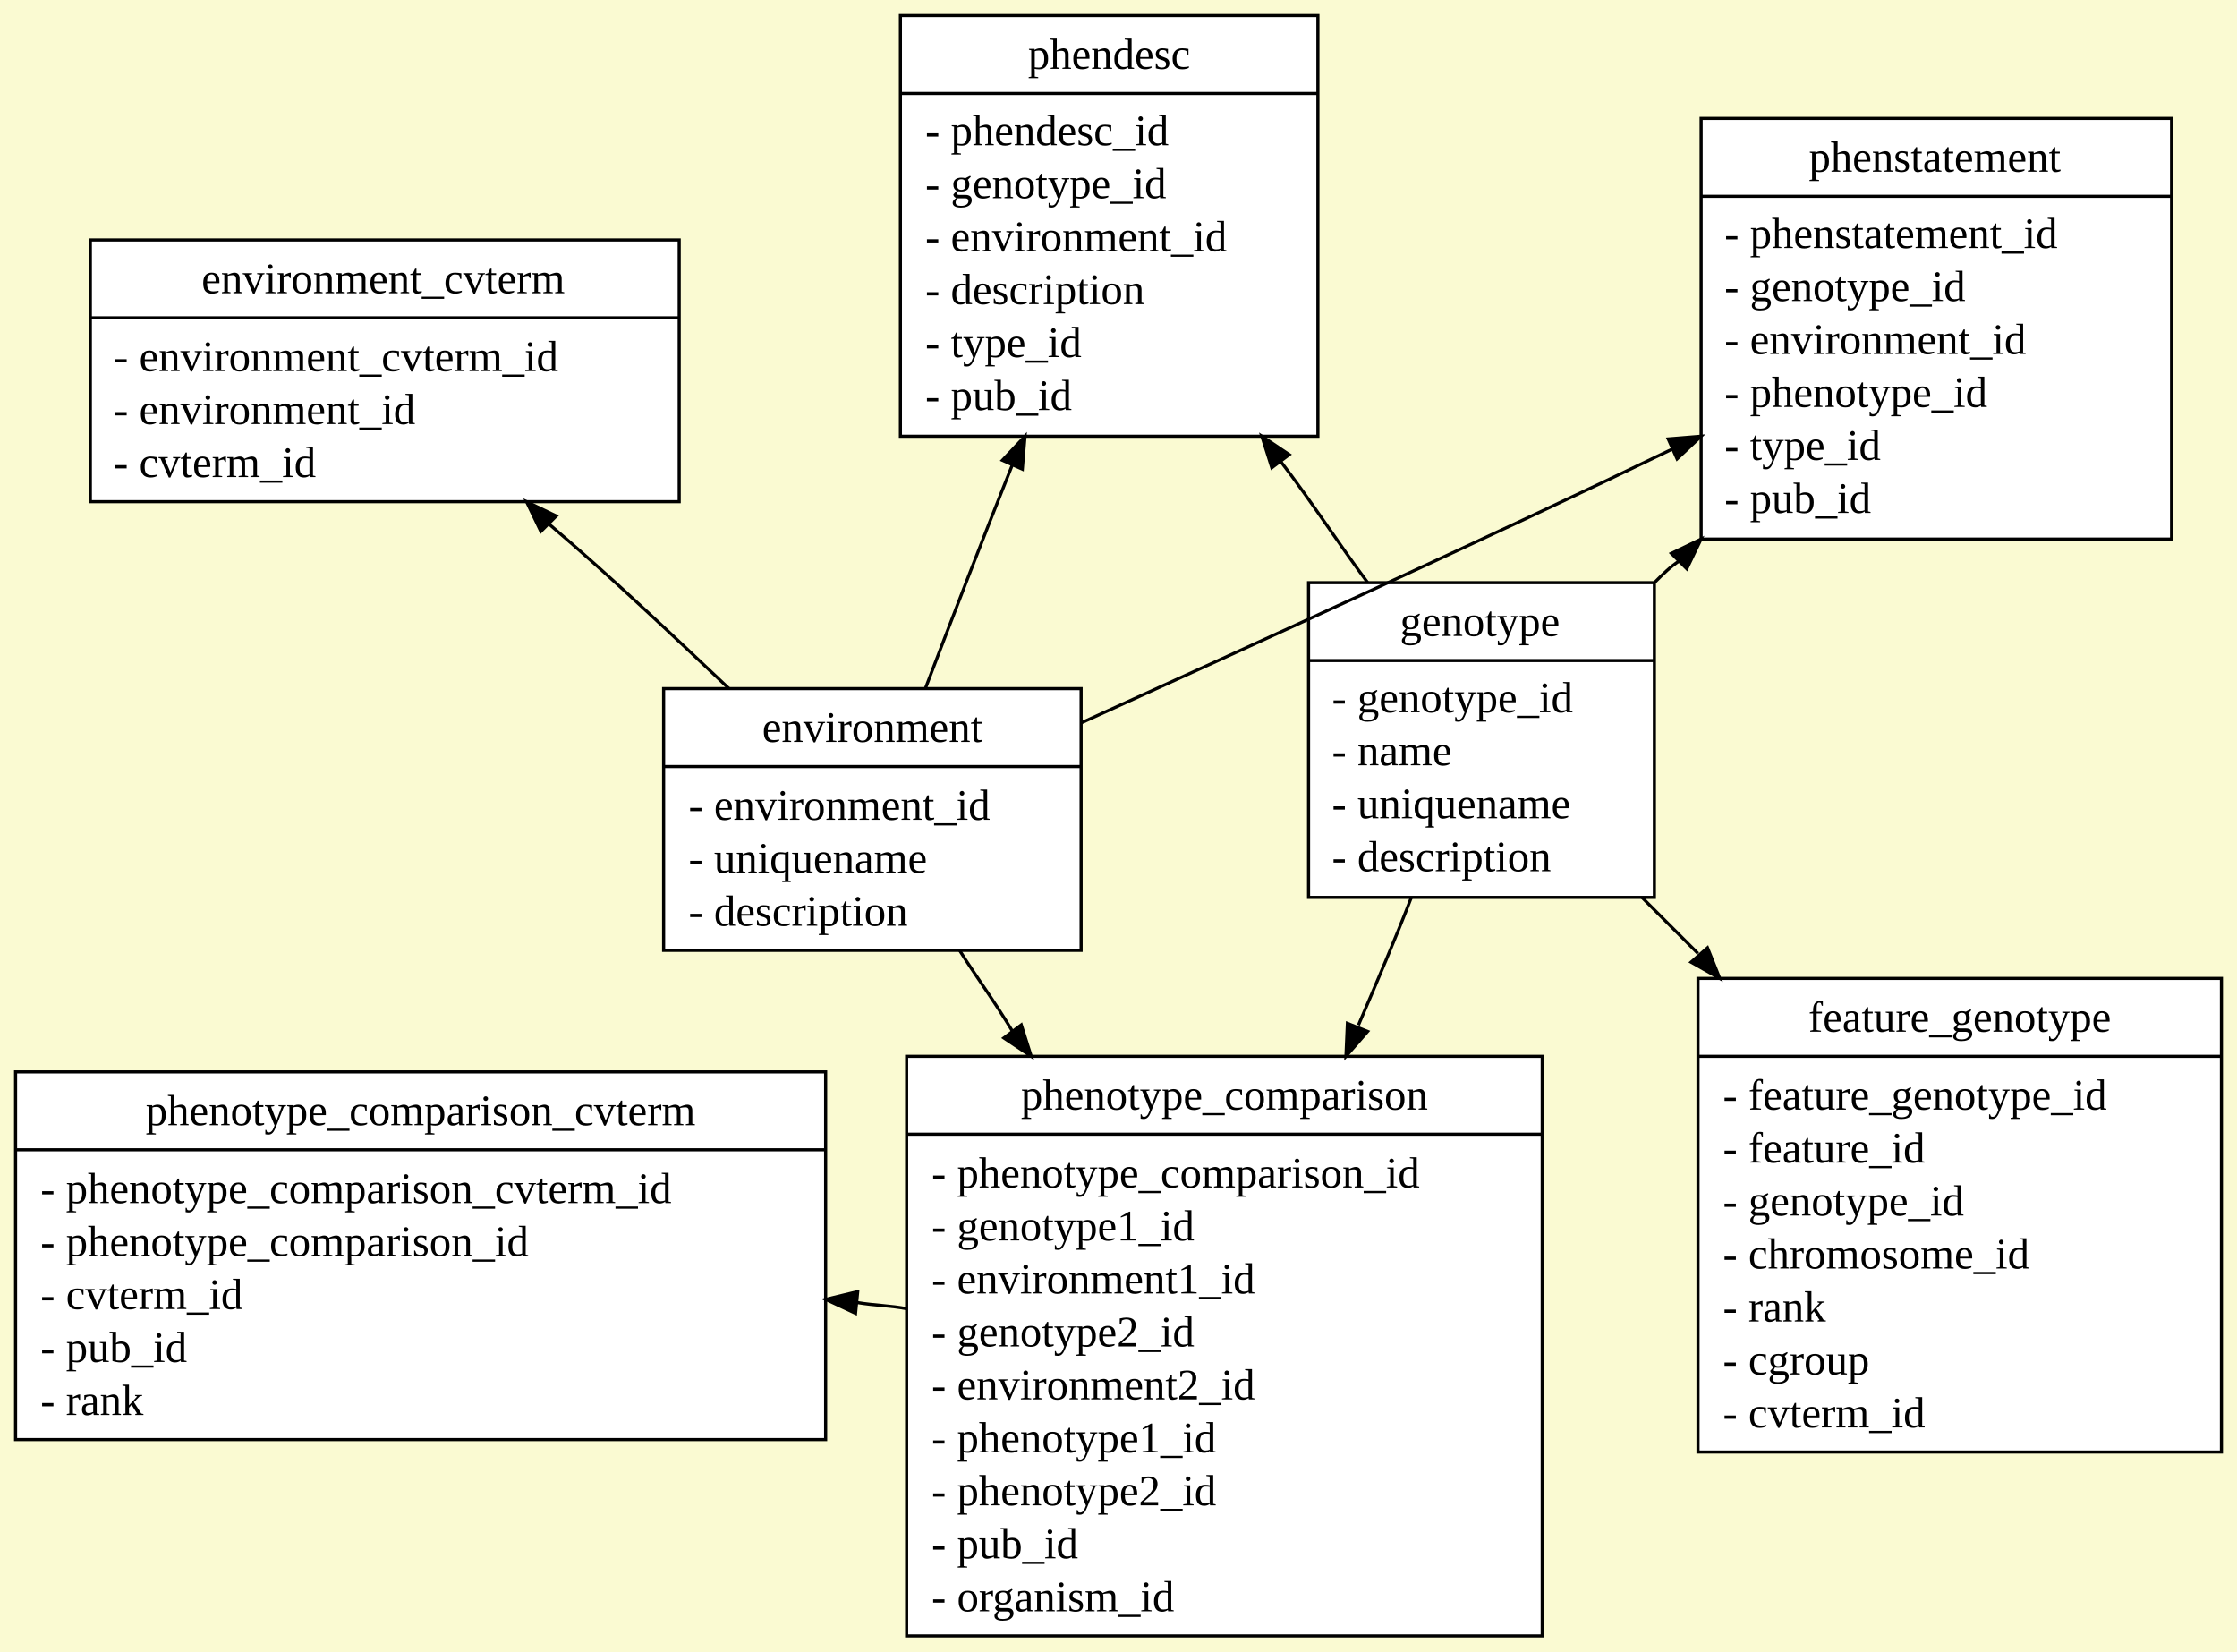
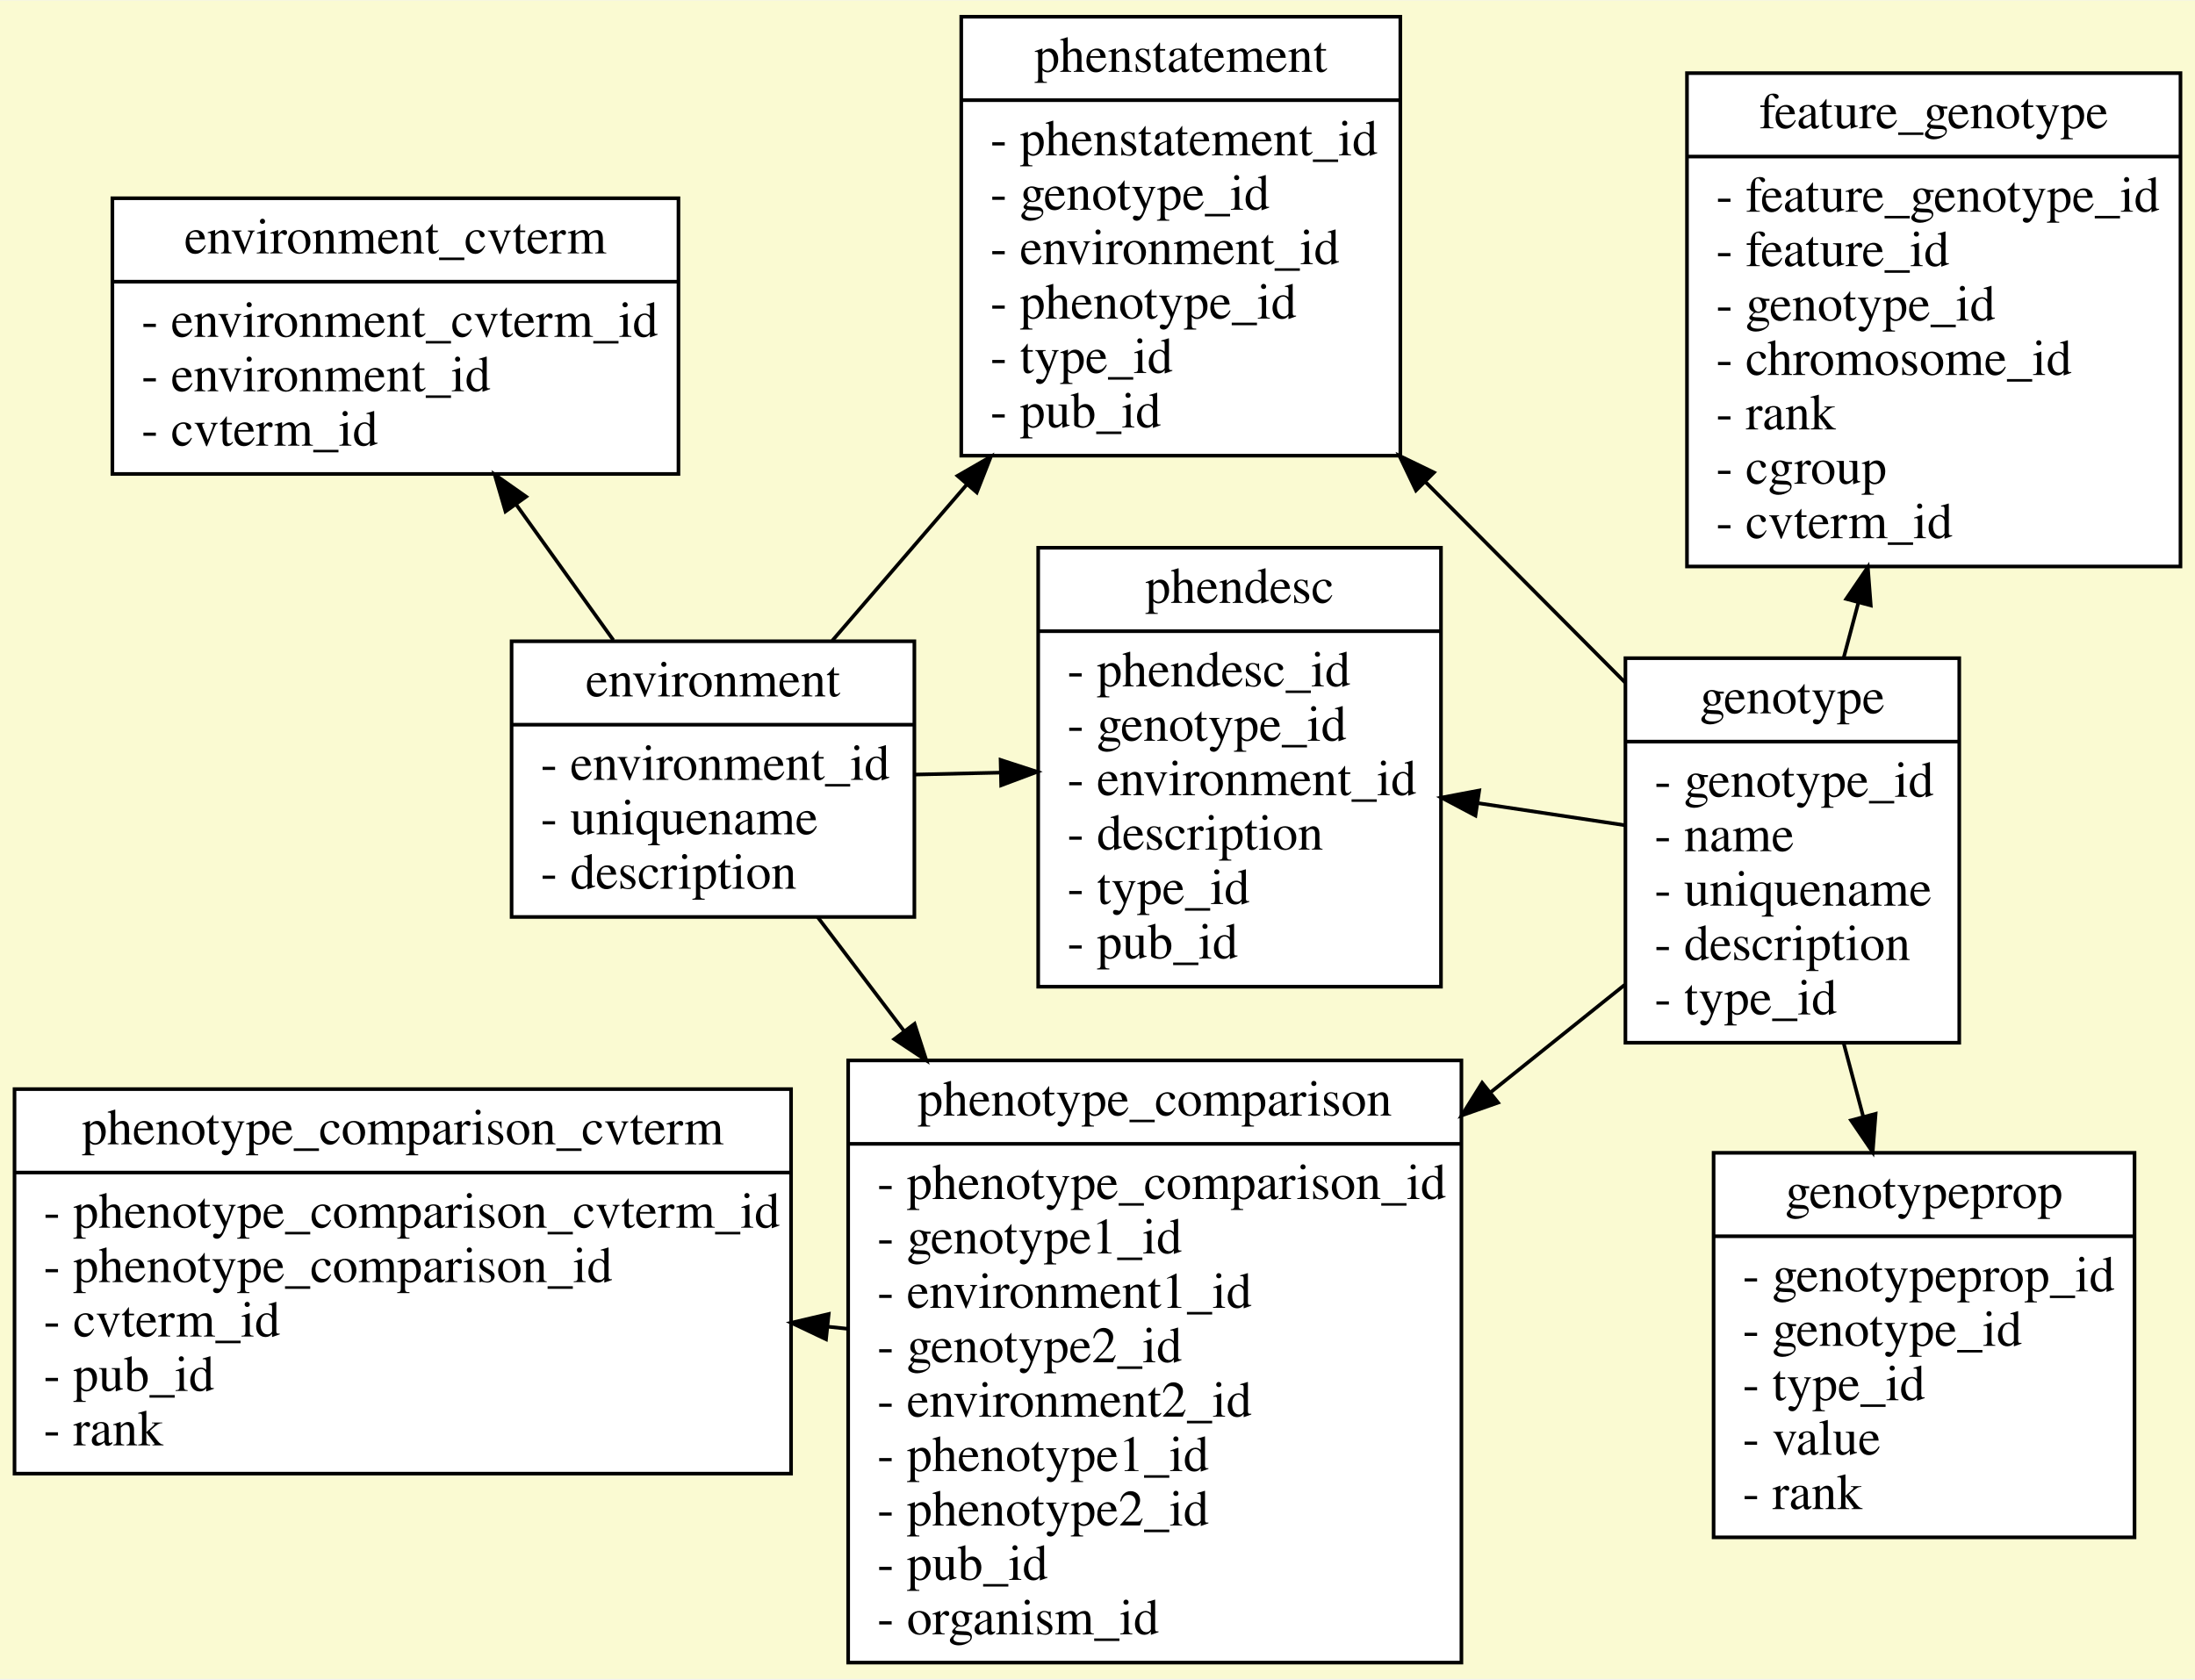
- <svg xmlns="http://www.w3.org/2000/svg" width="718pt" height="530pt" viewBox="0.00 0.00 718.00 530.00">
-   <g id="graph0" class="graph" transform="scale(1 1) rotate(0) translate(4 526)">
-     <polygon style="fill:lightgoldenrodyellow;stroke:lightgoldenrodyellow;" points="-4,4 -4,-526 714,-526 714,4 -4,4" />
+ <svg xmlns="http://www.w3.org/2000/svg" width="605pt" height="463pt" viewBox="0.00 0.00 604.90 462.70">
+   <g id="graph0" class="graph" transform="scale(1 1) rotate(0) translate(4 458.704)">
+     <polygon fill="lightgoldenrodyellow" stroke="none" points="-4,4 -4,-458.704 600.899,-458.704 600.899,4 -4,4" />
    <g id="node1" class="node">
-       <polygon style="fill:white;stroke:black;" points="416,-238 416,-339 527,-339 527,-238 416,-238" />
-       <text text-anchor="middle" x="471" y="-321.9" style="font-family:Times New Roman;font-size:14.00;">genotype</text>
-       <polyline style="fill:none;stroke:black;" points="416,-314 527,-314 " />
-       <text text-anchor="start" x="423.5" y="-297.4" style="font-family:Times New Roman;font-size:14.00;">- genotype_id</text>
-       <text text-anchor="start" x="423.5" y="-280.4" style="font-family:Times New Roman;font-size:14.00;">- name</text>
-       <text text-anchor="start" x="423.5" y="-263.4" style="font-family:Times New Roman;font-size:14.00;">- uniquename</text>
-       <text text-anchor="start" x="423.5" y="-246.4" style="font-family:Times New Roman;font-size:14.00;">- description</text>
+       <polygon fill="white" stroke="black" points="443.935,-171.38 443.935,-277.38 535.935,-277.38 535.935,-171.38 443.935,-171.38" />
+       <text text-anchor="middle" x="489.935" y="-262.18" font-family="Times,serif" font-size="14.00">genotype</text>
+       <polyline fill="none" stroke="black" points="443.935,-254.38 535.935,-254.38 " />
+       <text text-anchor="start" x="451.935" y="-239.18" font-family="Times,serif" font-size="14.00">- genotype_id</text>
+       <text text-anchor="start" x="451.935" y="-224.18" font-family="Times,serif" font-size="14.00">- name</text>
+       <text text-anchor="start" x="451.935" y="-209.18" font-family="Times,serif" font-size="14.00">- uniquename</text>
+       <text text-anchor="start" x="451.935" y="-194.18" font-family="Times,serif" font-size="14.00">- description</text>
+       <text text-anchor="start" x="451.935" y="-179.18" font-family="Times,serif" font-size="14.00">- type_id</text>
    </g>
    <g id="node2" class="node">
-       <polygon style="fill:white;stroke:black;" points="541,-60 541,-212 709,-212 709,-60 541,-60" />
-       <text text-anchor="middle" x="625" y="-194.9" style="font-family:Times New Roman;font-size:14.00;">feature_genotype</text>
-       <polyline style="fill:none;stroke:black;" points="541,-187 709,-187 " />
-       <text text-anchor="start" x="549" y="-169.9" style="font-family:Times New Roman;font-size:14.00;">- feature_genotype_id</text>
-       <text text-anchor="start" x="549" y="-152.9" style="font-family:Times New Roman;font-size:14.00;">- feature_id</text>
-       <text text-anchor="start" x="549" y="-135.9" style="font-family:Times New Roman;font-size:14.00;">- genotype_id</text>
-       <text text-anchor="start" x="549" y="-118.9" style="font-family:Times New Roman;font-size:14.00;">- chromosome_id</text>
-       <text text-anchor="start" x="549" y="-101.9" style="font-family:Times New Roman;font-size:14.00;">- rank</text>
-       <text text-anchor="start" x="549" y="-84.9" style="font-family:Times New Roman;font-size:14.00;">- cgroup</text>
-       <text text-anchor="start" x="549" y="-67.9" style="font-family:Times New Roman;font-size:14.00;">- cvterm_id</text>
+       <polygon fill="white" stroke="black" points="460.899,-302.658 460.899,-438.658 596.899,-438.658 596.899,-302.658 460.899,-302.658" />
+       <text text-anchor="middle" x="528.899" y="-423.458" font-family="Times,serif" font-size="14.00">feature_genotype</text>
+       <polyline fill="none" stroke="black" points="460.899,-415.658 596.899,-415.658 " />
+       <text text-anchor="start" x="468.899" y="-400.458" font-family="Times,serif" font-size="14.00">- feature_genotype_id</text>
+       <text text-anchor="start" x="468.899" y="-385.458" font-family="Times,serif" font-size="14.00">- feature_id</text>
+       <text text-anchor="start" x="468.899" y="-370.458" font-family="Times,serif" font-size="14.00">- genotype_id</text>
+       <text text-anchor="start" x="468.899" y="-355.458" font-family="Times,serif" font-size="14.00">- chromosome_id</text>
+       <text text-anchor="start" x="468.899" y="-340.458" font-family="Times,serif" font-size="14.00">- rank</text>
+       <text text-anchor="start" x="468.899" y="-325.458" font-family="Times,serif" font-size="14.00">- cgroup</text>
+       <text text-anchor="start" x="468.899" y="-310.458" font-family="Times,serif" font-size="14.00">- cvterm_id</text>
+     </g>
+     <g id="edge5" class="edge">
+       <path fill="none" stroke="black" d="M504.112,-277.603C505.425,-282.532 506.772,-287.59 508.128,-292.68" />
+       <polygon fill="black" stroke="black" points="504.783,-293.719 510.739,-302.482 511.547,-291.918 504.783,-293.719" />
+     </g>
+     <g id="node5" class="node">
+       <polygon fill="white" stroke="black" points="260.904,-333.204 260.904,-454.204 381.904,-454.204 381.904,-333.204 260.904,-333.204" />
+       <text text-anchor="middle" x="321.404" y="-439.004" font-family="Times,serif" font-size="14.00">phenstatement</text>
+       <polyline fill="none" stroke="black" points="260.904,-431.204 381.904,-431.204 " />
+       <text text-anchor="start" x="268.904" y="-416.004" font-family="Times,serif" font-size="14.00">- phenstatement_id</text>
+       <text text-anchor="start" x="268.904" y="-401.004" font-family="Times,serif" font-size="14.00">- genotype_id</text>
+       <text text-anchor="start" x="268.904" y="-386.004" font-family="Times,serif" font-size="14.00">- environment_id</text>
+       <text text-anchor="start" x="268.904" y="-371.004" font-family="Times,serif" font-size="14.00">- phenotype_id</text>
+       <text text-anchor="start" x="268.904" y="-356.004" font-family="Times,serif" font-size="14.00">- type_id</text>
+       <text text-anchor="start" x="268.904" y="-341.004" font-family="Times,serif" font-size="14.00">- pub_id</text>
+     </g>
+     <g id="edge9" class="edge">
+       <path fill="none" stroke="black" d="M443.883,-270.648C426.934,-287.678 407.367,-307.336 388.917,-325.873" />
+       <polygon fill="black" stroke="black" points="386.212,-323.63 381.638,-333.187 391.173,-328.568 386.212,-323.63" />
+     </g>
+     <g id="node6" class="node">
+       <polygon fill="white" stroke="black" points="282.105,-186.82 282.105,-307.82 393.105,-307.82 393.105,-186.82 282.105,-186.82" />
+       <text text-anchor="middle" x="337.605" y="-292.62" font-family="Times,serif" font-size="14.00">phendesc</text>
+       <polyline fill="none" stroke="black" points="282.105,-284.82 393.105,-284.82 " />
+       <text text-anchor="start" x="290.105" y="-269.62" font-family="Times,serif" font-size="14.00">- phendesc_id</text>
+       <text text-anchor="start" x="290.105" y="-254.62" font-family="Times,serif" font-size="14.00">- genotype_id</text>
+       <text text-anchor="start" x="290.105" y="-239.62" font-family="Times,serif" font-size="14.00">- environment_id</text>
+       <text text-anchor="start" x="290.105" y="-224.62" font-family="Times,serif" font-size="14.00">- description</text>
+       <text text-anchor="start" x="290.105" y="-209.62" font-family="Times,serif" font-size="14.00">- type_id</text>
+       <text text-anchor="start" x="290.105" y="-194.62" font-family="Times,serif" font-size="14.00">- pub_id</text>
+     </g>
+     <g id="edge7" class="edge">
+       <path fill="none" stroke="black" d="M443.818,-231.325C431.118,-233.238 417.09,-235.35 403.507,-237.396" />
+       <polygon fill="black" stroke="black" points="402.602,-233.992 393.235,-238.943 403.645,-240.914 402.602,-233.992" />
+     </g>
+     <g id="node7" class="node">
+       <polygon fill="white" stroke="black" points="229.739,-0.5 229.739,-166.5 398.739,-166.5 398.739,-0.5 229.739,-0.5" />
+       <text text-anchor="middle" x="314.239" y="-151.3" font-family="Times,serif" font-size="14.00">phenotype_comparison</text>
+       <polyline fill="none" stroke="black" points="229.739,-143.5 398.739,-143.5 " />
+       <text text-anchor="start" x="237.739" y="-128.3" font-family="Times,serif" font-size="14.00">- phenotype_comparison_id</text>
+       <text text-anchor="start" x="237.739" y="-113.3" font-family="Times,serif" font-size="14.00">- genotype1_id</text>
+       <text text-anchor="start" x="237.739" y="-98.3" font-family="Times,serif" font-size="14.00">- environment1_id</text>
+       <text text-anchor="start" x="237.739" y="-83.3" font-family="Times,serif" font-size="14.00">- genotype2_id</text>
+       <text text-anchor="start" x="237.739" y="-68.3" font-family="Times,serif" font-size="14.00">- environment2_id</text>
+       <text text-anchor="start" x="237.739" y="-53.3" font-family="Times,serif" font-size="14.00">- phenotype1_id</text>
+       <text text-anchor="start" x="237.739" y="-38.3" font-family="Times,serif" font-size="14.00">- phenotype2_id</text>
+       <text text-anchor="start" x="237.739" y="-23.3" font-family="Times,serif" font-size="14.00">- pub_id</text>
+       <text text-anchor="start" x="237.739" y="-8.3" font-family="Times,serif" font-size="14.00">- organism_id</text>
+     </g>
+     <g id="edge8" class="edge">
+       <path fill="none" stroke="black" d="M443.773,-187.365C432.322,-178.184 419.641,-168.016 406.826,-157.739" />
+       <polygon fill="black" stroke="black" points="408.83,-154.86 398.838,-151.335 404.451,-160.321 408.83,-154.86" />
+     </g>
+     <g id="node9" class="node">
+       <polygon fill="white" stroke="black" points="468.235,-35.029 468.235,-141.029 584.235,-141.029 584.235,-35.029 468.235,-35.029" />
+       <text text-anchor="middle" x="526.235" y="-125.829" font-family="Times,serif" font-size="14.00">genotypeprop</text>
+       <polyline fill="none" stroke="black" points="468.235,-118.029 584.235,-118.029 " />
+       <text text-anchor="start" x="476.235" y="-102.829" font-family="Times,serif" font-size="14.00">- genotypeprop_id</text>
+       <text text-anchor="start" x="476.235" y="-87.829" font-family="Times,serif" font-size="14.00">- genotype_id</text>
+       <text text-anchor="start" x="476.235" y="-72.829" font-family="Times,serif" font-size="14.00">- type_id</text>
+       <text text-anchor="start" x="476.235" y="-57.829" font-family="Times,serif" font-size="14.00">- value</text>
+       <text text-anchor="start" x="476.235" y="-42.829" font-family="Times,serif" font-size="14.00">- rank</text>
+     </g>
+     <g id="edge6" class="edge">
+       <path fill="none" stroke="black" d="M504.074,-171.273C505.839,-164.641 507.658,-157.809 509.459,-151.045" />
+       <polygon fill="black" stroke="black" points="512.885,-151.779 512.076,-141.216 506.121,-149.979 512.885,-151.779" />
+     </g>
+     <g id="node3" class="node">
+       <polygon fill="white" stroke="black" points="136.983,-206.045 136.983,-282.045 247.983,-282.045 247.983,-206.045 136.983,-206.045" />
+       <text text-anchor="middle" x="192.483" y="-266.845" font-family="Times,serif" font-size="14.00">environment</text>
+       <polyline fill="none" stroke="black" points="136.983,-259.045 247.983,-259.045 " />
+       <text text-anchor="start" x="144.983" y="-243.845" font-family="Times,serif" font-size="14.00">- environment_id</text>
+       <text text-anchor="start" x="144.983" y="-228.845" font-family="Times,serif" font-size="14.00">- uniquename</text>
+       <text text-anchor="start" x="144.983" y="-213.845" font-family="Times,serif" font-size="14.00">- description</text>
+     </g>
+     <g id="node4" class="node">
+       <polygon fill="white" stroke="black" points="26.972,-328.166 26.972,-404.166 182.972,-404.166 182.972,-328.166 26.972,-328.166" />
+       <text text-anchor="middle" x="104.972" y="-388.966" font-family="Times,serif" font-size="14.00">environment_cvterm</text>
+       <polyline fill="none" stroke="black" points="26.972,-381.166 182.972,-381.166 " />
+       <text text-anchor="start" x="34.972" y="-365.966" font-family="Times,serif" font-size="14.00">- environment_cvterm_id</text>
+       <text text-anchor="start" x="34.972" y="-350.966" font-family="Times,serif" font-size="14.00">- environment_id</text>
+       <text text-anchor="start" x="34.972" y="-335.966" font-family="Times,serif" font-size="14.00">- cvterm_id</text>
+     </g>
+     <g id="edge1" class="edge">
+       <path fill="none" stroke="black" d="M165.034,-282.35C156.563,-294.171 147.14,-307.321 138.317,-319.633" />
+       <polygon fill="black" stroke="black" points="135.303,-317.83 132.323,-327.997 140.993,-321.907 135.303,-317.83" />
+     </g>
+     <g id="edge4" class="edge">
+       <path fill="none" stroke="black" d="M225.349,-282.197C236.657,-295.324 249.688,-310.452 262.431,-325.245" />
+       <polygon fill="black" stroke="black" points="259.88,-327.646 269.058,-332.938 265.184,-323.077 259.88,-327.646" />
+     </g>
+     <g id="edge2" class="edge">
+       <path fill="none" stroke="black" d="M248.176,-245.302C255.846,-245.475 263.782,-245.654 271.615,-245.831" />
+       <polygon fill="black" stroke="black" points="271.745,-249.335 281.822,-246.061 271.903,-242.336 271.745,-249.335" />
+     </g>
+     <g id="edge3" class="edge">
+       <path fill="none" stroke="black" d="M221.338,-205.998C228.637,-196.373 236.796,-185.615 245.165,-174.58" />
+       <polygon fill="black" stroke="black" points="248.033,-176.59 251.287,-166.508 242.455,-172.36 248.033,-176.59" />
+     </g>
+     <g id="node8" class="node">
+       <polygon fill="white" stroke="black" points="-5.68434e-14,-52.589 -5.68434e-14,-158.589 214,-158.589 214,-52.589 -5.68434e-14,-52.589" />
+       <text text-anchor="middle" x="107" y="-143.389" font-family="Times,serif" font-size="14.00">phenotype_comparison_cvterm</text>
+       <polyline fill="none" stroke="black" points="-5.68434e-14,-135.589 214,-135.589 " />
+       <text text-anchor="start" x="8" y="-120.389" font-family="Times,serif" font-size="14.00">- phenotype_comparison_cvterm_id</text>
+       <text text-anchor="start" x="8" y="-105.389" font-family="Times,serif" font-size="14.00">- phenotype_comparison_id</text>
+       <text text-anchor="start" x="8" y="-90.389" font-family="Times,serif" font-size="14.00">- cvterm_id</text>
+       <text text-anchor="start" x="8" y="-75.389" font-family="Times,serif" font-size="14.00">- pub_id</text>
+       <text text-anchor="start" x="8" y="-60.389" font-family="Times,serif" font-size="14.00">- rank</text>
    </g>
    <g id="edge10" class="edge">
-       <path style="fill:none;stroke:black;" d="M523,-238C529,-232 535,-226 541,-220" />
-       <polygon style="fill:black;stroke:black;" points="544.049,-221.831 548,-212 538.781,-217.221 544.049,-221.831" />
-     </g>
-     <g id="node5" class="node">
-       <polygon style="fill:white;stroke:black;" points="542,-353 542,-488 693,-488 693,-353 542,-353" />
-       <text text-anchor="middle" x="617" y="-470.9" style="font-family:Times New Roman;font-size:14.00;">phenstatement</text>
-       <polyline style="fill:none;stroke:black;" points="542,-463 693,-463 " />
-       <text text-anchor="start" x="549.5" y="-446.4" style="font-family:Times New Roman;font-size:14.00;">- phenstatement_id</text>
-       <text text-anchor="start" x="549.5" y="-429.4" style="font-family:Times New Roman;font-size:14.00;">- genotype_id</text>
-       <text text-anchor="start" x="549.5" y="-412.4" style="font-family:Times New Roman;font-size:14.00;">- environment_id</text>
-       <text text-anchor="start" x="549.5" y="-395.4" style="font-family:Times New Roman;font-size:14.00;">- phenotype_id</text>
-       <text text-anchor="start" x="549.5" y="-378.4" style="font-family:Times New Roman;font-size:14.00;">- type_id</text>
-       <text text-anchor="start" x="549.5" y="-361.4" style="font-family:Times New Roman;font-size:14.00;">- pub_id</text>
-     </g>
-     <g id="edge16" class="edge">
-       <path style="fill:none;stroke:black;" d="M527,-339C530,-342 532,-344 535,-346" />
-       <polygon style="fill:black;stroke:black;" points="532.454,-348.404 542,-353 537.404,-343.454 532.454,-348.404" />
-     </g>
-     <g id="node6" class="node">
-       <polygon style="fill:white;stroke:black;" points="285,-386 285,-521 419,-521 419,-386 285,-386" />
-       <text text-anchor="middle" x="352" y="-503.9" style="font-family:Times New Roman;font-size:14.00;">phendesc</text>
-       <polyline style="fill:none;stroke:black;" points="285,-496 419,-496 " />
-       <text text-anchor="start" x="293" y="-479.4" style="font-family:Times New Roman;font-size:14.00;">- phendesc_id</text>
-       <text text-anchor="start" x="293" y="-462.4" style="font-family:Times New Roman;font-size:14.00;">- genotype_id</text>
-       <text text-anchor="start" x="293" y="-445.4" style="font-family:Times New Roman;font-size:14.00;">- environment_id</text>
-       <text text-anchor="start" x="293" y="-428.4" style="font-family:Times New Roman;font-size:14.00;">- description</text>
-       <text text-anchor="start" x="293" y="-411.4" style="font-family:Times New Roman;font-size:14.00;">- type_id</text>
-       <text text-anchor="start" x="293" y="-394.4" style="font-family:Times New Roman;font-size:14.00;">- pub_id</text>
-     </g>
-     <g id="edge12" class="edge">
-       <path style="fill:none;stroke:black;" d="M435,-339C426,-351 417,-365 407,-378" />
-       <polygon style="fill:black;stroke:black;" points="404.2,-375.9 401,-386 409.8,-380.1 404.2,-375.9" />
-     </g>
-     <g id="node7" class="node">
-       <polygon style="fill:white;stroke:black;" points="287,-1 287,-187 491,-187 491,-1 287,-1" />
-       <text text-anchor="middle" x="389" y="-169.9" style="font-family:Times New Roman;font-size:14.00;">phenotype_comparison</text>
-       <polyline style="fill:none;stroke:black;" points="287,-162 491,-162 " />
-       <text text-anchor="start" x="295" y="-144.9" style="font-family:Times New Roman;font-size:14.00;">- phenotype_comparison_id</text>
-       <text text-anchor="start" x="295" y="-127.9" style="font-family:Times New Roman;font-size:14.00;">- genotype1_id</text>
-       <text text-anchor="start" x="295" y="-110.9" style="font-family:Times New Roman;font-size:14.00;">- environment1_id</text>
-       <text text-anchor="start" x="295" y="-93.9" style="font-family:Times New Roman;font-size:14.00;">- genotype2_id</text>
-       <text text-anchor="start" x="295" y="-76.9" style="font-family:Times New Roman;font-size:14.00;">- environment2_id</text>
-       <text text-anchor="start" x="295" y="-59.9" style="font-family:Times New Roman;font-size:14.00;">- phenotype1_id</text>
-       <text text-anchor="start" x="295" y="-42.9" style="font-family:Times New Roman;font-size:14.00;">- phenotype2_id</text>
-       <text text-anchor="start" x="295" y="-25.9" style="font-family:Times New Roman;font-size:14.00;">- pub_id</text>
-       <text text-anchor="start" x="295" y="-8.9" style="font-family:Times New Roman;font-size:14.00;">- organism_id</text>
-     </g>
-     <g id="edge14" class="edge">
-       <path style="fill:none;stroke:black;" d="M449,-238C444,-225 438,-211 432,-197" />
-       <polygon style="fill:black;stroke:black;" points="434.964,-194.985 428,-187 428.464,-197.585 434.964,-194.985" />
-     </g>
-     <g id="node3" class="node">
-       <polygon style="fill:white;stroke:black;" points="209,-221 209,-305 343,-305 343,-221 209,-221" />
-       <text text-anchor="middle" x="276" y="-287.9" style="font-family:Times New Roman;font-size:14.00;">environment</text>
-       <polyline style="fill:none;stroke:black;" points="209,-280 343,-280 " />
-       <text text-anchor="start" x="217" y="-262.9" style="font-family:Times New Roman;font-size:14.00;">- environment_id</text>
-       <text text-anchor="start" x="217" y="-245.9" style="font-family:Times New Roman;font-size:14.00;">- uniquename</text>
-       <text text-anchor="start" x="217" y="-228.9" style="font-family:Times New Roman;font-size:14.00;">- description</text>
-     </g>
-     <g id="node4" class="node">
-       <polygon style="fill:white;stroke:black;" points="25,-365 25,-449 214,-449 214,-365 25,-365" />
-       <text text-anchor="middle" x="119" y="-431.9" style="font-family:Times New Roman;font-size:14.00;">environment_cvterm</text>
-       <polyline style="fill:none;stroke:black;" points="25,-424 214,-424 " />
-       <text text-anchor="start" x="32.5" y="-406.9" style="font-family:Times New Roman;font-size:14.00;">- environment_cvterm_id</text>
-       <text text-anchor="start" x="32.5" y="-389.9" style="font-family:Times New Roman;font-size:14.00;">- environment_id</text>
-       <text text-anchor="start" x="32.5" y="-372.9" style="font-family:Times New Roman;font-size:14.00;">- cvterm_id</text>
-     </g>
-     <g id="edge2" class="edge">
-       <path style="fill:none;stroke:black;" d="M230,-305C212,-322 192,-341 172,-358" />
-       <polygon style="fill:black;stroke:black;" points="169.596,-355.454 165,-365 174.546,-360.404 169.596,-355.454" />
-     </g>
-     <g id="edge8" class="edge">
-       <path style="fill:none;stroke:black;" d="M343,-294C398,-319 475,-354 533,-382" />
-       <polygon style="fill:black;stroke:black;" points="531.44,-385.137 542,-386 534.283,-378.74 531.44,-385.137" />
-     </g>
-     <g id="edge4" class="edge">
-       <path style="fill:none;stroke:black;" d="M293,-305C301,-326 311,-352 321,-377" />
-       <polygon style="fill:black;stroke:black;" points="317.74,-378.283 325,-386 324.137,-375.44 317.74,-378.283" />
-     </g>
-     <g id="edge6" class="edge">
-       <path style="fill:none;stroke:black;" d="M304,-221C309,-213 315,-205 321,-195" />
-       <polygon style="fill:black;stroke:black;" points="323.8,-197.1 327,-187 318.2,-192.9 323.8,-197.1" />
-     </g>
-     <g id="node8" class="node">
-       <polygon style="fill:white;stroke:black;" points="1,-64 1,-182 261,-182 261,-64 1,-64" />
-       <text text-anchor="middle" x="131" y="-164.9" style="font-family:Times New Roman;font-size:14.00;">phenotype_comparison_cvterm</text>
-       <polyline style="fill:none;stroke:black;" points="1,-157 261,-157 " />
-       <text text-anchor="start" x="9" y="-139.9" style="font-family:Times New Roman;font-size:14.00;">- phenotype_comparison_cvterm_id</text>
-       <text text-anchor="start" x="9" y="-122.9" style="font-family:Times New Roman;font-size:14.00;">- phenotype_comparison_id</text>
-       <text text-anchor="start" x="9" y="-105.9" style="font-family:Times New Roman;font-size:14.00;">- cvterm_id</text>
-       <text text-anchor="start" x="9" y="-88.9" style="font-family:Times New Roman;font-size:14.00;">- pub_id</text>
-       <text text-anchor="start" x="9" y="-71.9" style="font-family:Times New Roman;font-size:14.00;">- rank</text>
-     </g>
-     <g id="edge18" class="edge">
-       <path style="fill:none;stroke:black;" d="M287,-106C282,-107 277,-107 271,-108" />
-       <polygon style="fill:black;stroke:black;" points="270.602,-104.522 261,-109 271.299,-111.488 270.602,-104.522" />
+       <path fill="none" stroke="black" d="M229.648,-92.516C227.878,-92.705 226.101,-92.894 224.318,-93.084" />
+       <polygon fill="black" stroke="black" points="223.634,-89.637 214.061,-94.178 224.376,-96.598 223.634,-89.637" />
    </g>
  </g>
</svg>
